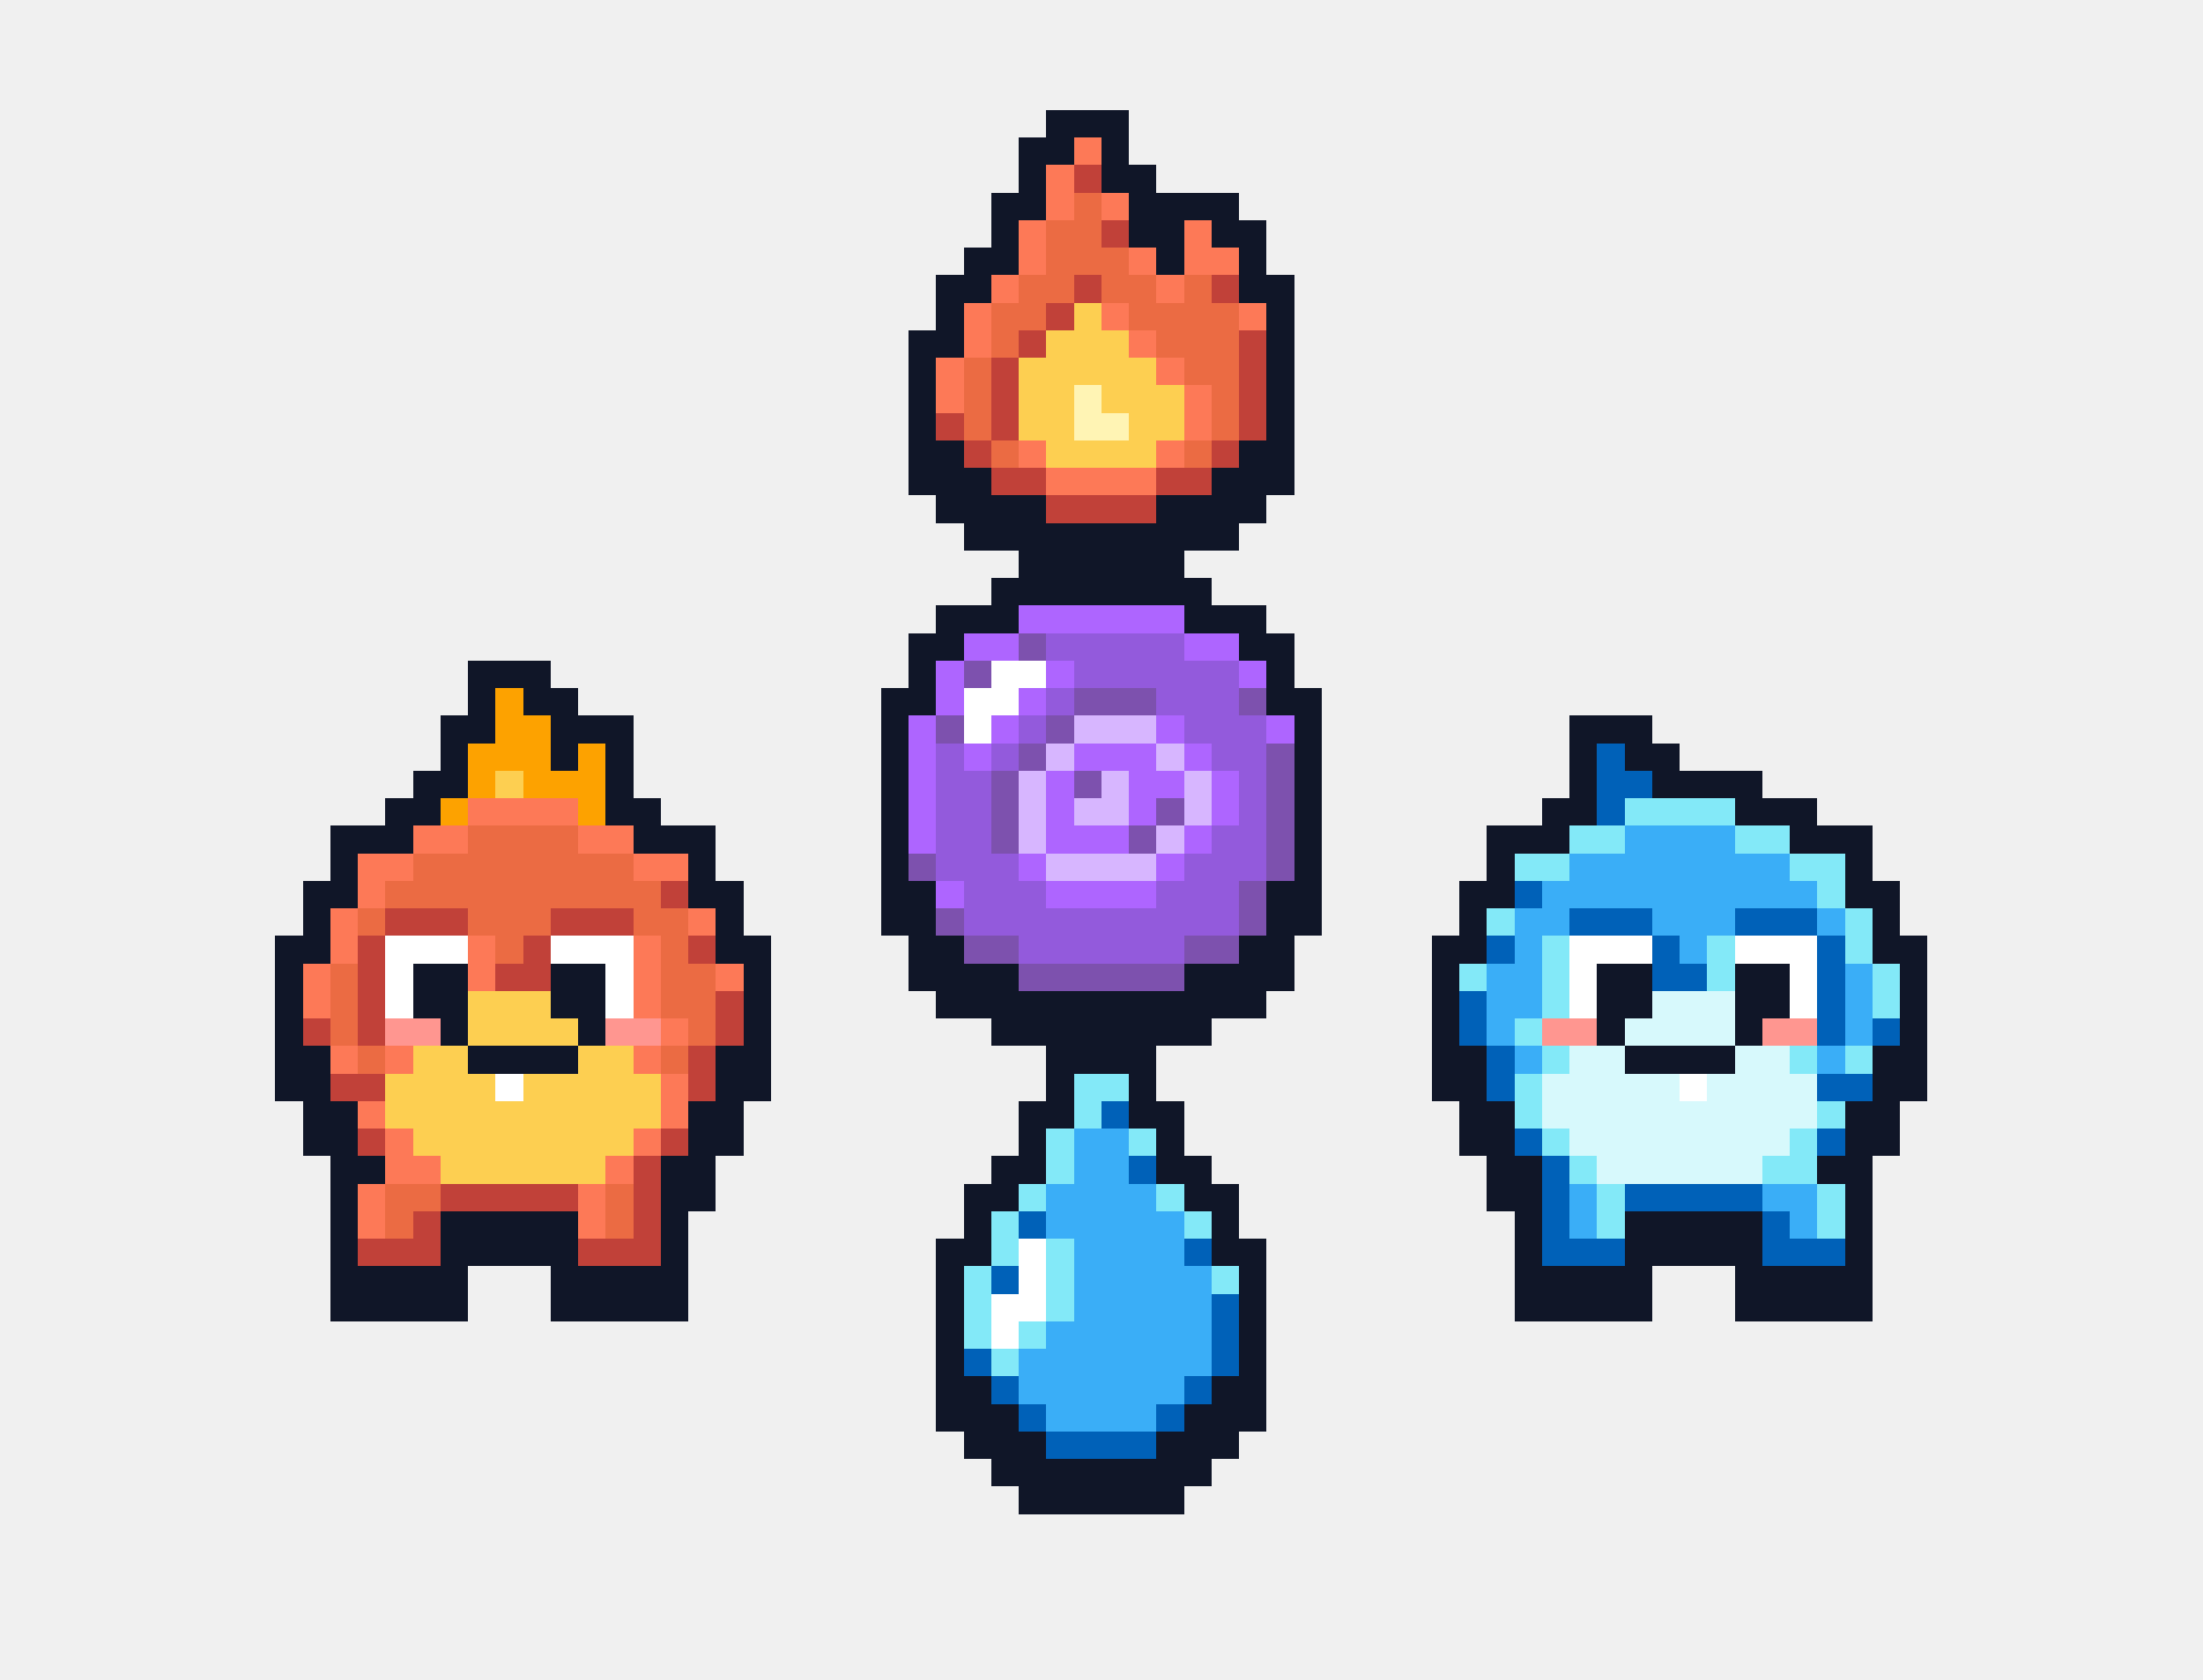
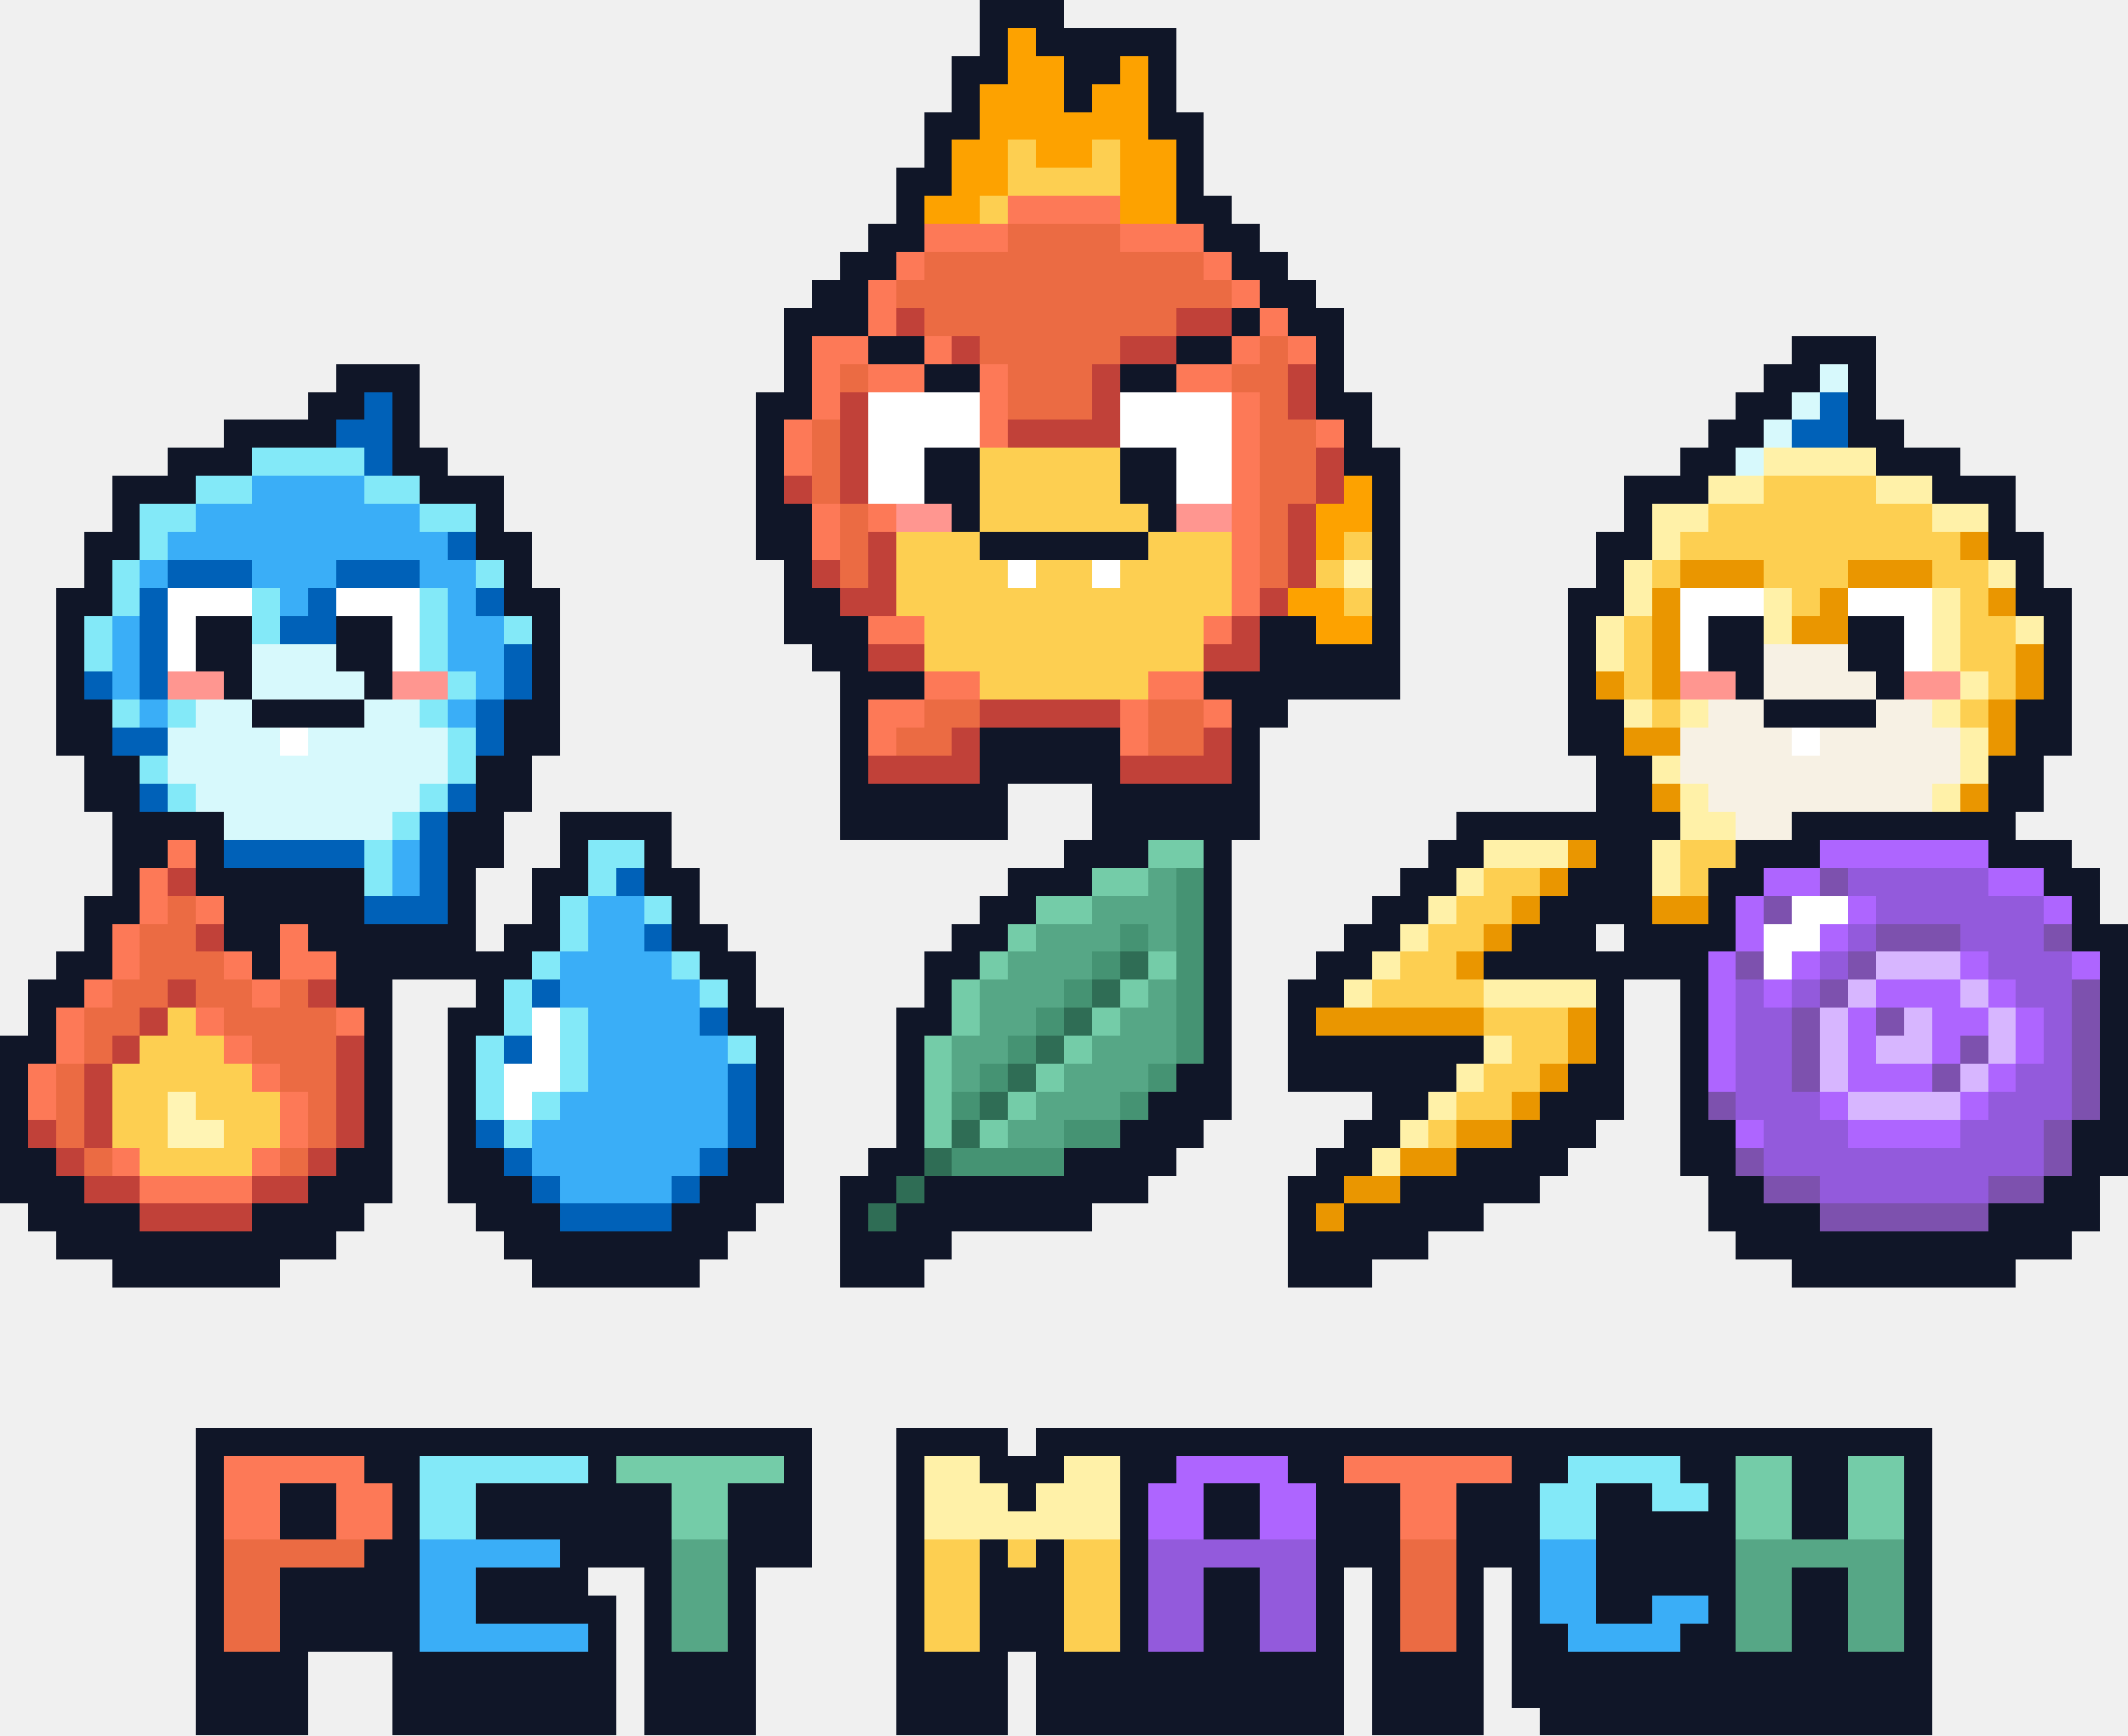
- <svg xmlns="http://www.w3.org/2000/svg" viewBox="0 0 80 61" width="640" height="488" shape-rendering="crispEdges" role="img">
-   <g transform="translate(6 22)">
-     <path fill="#101628" d="M11 2h3v1h-3zM11 3h1v1h-1zM13 3h2v1h-2zM10 4h2v1h-2zM14 4h3v1h-3zM10 5h1v1h-1zM14 5h1v1h-1zM16 5h1v1h-1zM9 6h2v1h-2zM16 6h1v1h-1zM8 7h2v1h-2zM16 7h2v1h-2zM6 8h3v1h-3zM17 8h3v1h-3zM6 9h1v1h-1zM19 9h1v1h-1zM5 10h2v1h-2zM19 10h2v1h-2zM5 11h1v1h-1zM20 11h1v1h-1zM4 12h2v1h-2zM20 12h2v1h-2zM4 13h1v1h-1zM9 13h2v1h-2zM14 13h2v1h-2zM21 13h1v1h-1zM4 14h1v1h-1zM9 14h2v1h-2zM14 14h2v1h-2zM21 14h1v1h-1zM4 15h1v1h-1zM10 15h1v1h-1zM15 15h1v1h-1zM21 15h1v1h-1zM4 16h2v1h-2zM11 16h4v1h-4zM20 16h2v1h-2zM4 17h2v1h-2zM20 17h2v1h-2zM5 18h2v1h-2zM19 18h2v1h-2zM5 19h2v1h-2zM19 19h2v1h-2zM6 20h2v1h-2zM18 20h2v1h-2zM6 21h1v1h-1zM18 21h2v1h-2zM6 22h1v1h-1zM10 22h5v1h-5zM18 22h1v1h-1zM6 23h1v1h-1zM10 23h5v1h-5zM18 23h1v1h-1zM6 24h5v1h-5zM14 24h5v1h-5zM6 25h5v1h-5zM14 25h5v1h-5z" />
-     <path fill="#fda200" d="M12 3h1v1h-1zM12 4h2v1h-2zM11 5h3v1h-3zM15 5h1v1h-1zM11 6h1v1h-1zM13 6h3v1h-3zM10 7h1v1h-1zM15 7h1v1h-1z" />
-     <path fill="#fdcf51" d="M12 6h1v1h-1zM11 14h3v1h-3zM11 15h4v1h-4zM9 16h2v1h-2zM15 16h2v1h-2zM8 17h4v1h-4zM13 17h5v1h-5zM8 18h10v1h-10zM9 19h8v1h-8zM10 20h6v1h-6z" />
-     <path fill="#fd7957" d="M11 7h4v1h-4zM9 8h2v1h-2zM15 8h2v1h-2zM7 9h2v1h-2zM17 9h2v1h-2zM7 10h1v1h-1zM6 11h1v1h-1zM19 11h1v1h-1zM6 12h1v1h-1zM11 12h1v1h-1zM17 12h1v1h-1zM5 13h1v1h-1zM11 13h1v1h-1zM17 13h1v1h-1zM20 13h1v1h-1zM5 14h1v1h-1zM17 14h1v1h-1zM18 15h1v1h-1zM6 16h1v1h-1zM8 16h1v1h-1zM17 16h1v1h-1zM18 17h1v1h-1zM7 18h1v1h-1zM18 18h1v1h-1zM8 19h1v1h-1zM17 19h1v1h-1zM8 20h2v1h-2zM16 20h1v1h-1zM7 21h1v1h-1zM15 21h1v1h-1zM7 22h1v1h-1zM15 22h1v1h-1z" />
-     <path fill="#eb6b43" d="M11 8h4v1h-4zM9 9h8v1h-8zM8 10h10v1h-10zM7 11h1v1h-1zM11 11h3v1h-3zM17 11h2v1h-2zM12 12h1v1h-1zM18 12h1v1h-1zM6 13h1v1h-1zM18 13h2v1h-2zM6 14h1v1h-1zM18 14h2v1h-2zM6 15h1v1h-1zM19 15h1v1h-1zM7 16h1v1h-1zM18 16h1v1h-1zM8 21h2v1h-2zM16 21h1v1h-1zM8 22h1v1h-1zM16 22h1v1h-1z" />
-     <path fill="#c14139" d="M18 10h1v1h-1zM8 11h3v1h-3zM14 11h3v1h-3zM7 12h1v1h-1zM13 12h1v1h-1zM19 12h1v1h-1zM7 13h1v1h-1zM12 13h2v1h-2zM7 14h1v1h-1zM20 14h1v1h-1zM5 15h1v1h-1zM7 15h1v1h-1zM20 15h1v1h-1zM19 16h1v1h-1zM6 17h2v1h-2zM19 17h1v1h-1zM7 19h1v1h-1zM18 19h1v1h-1zM17 20h1v1h-1zM10 21h5v1h-5zM17 21h1v1h-1zM9 22h1v1h-1zM17 22h1v1h-1zM7 23h3v1h-3zM15 23h3v1h-3z" />
-     <path fill="#ffffff" d="M8 12h3v1h-3zM14 12h3v1h-3zM8 13h1v1h-1zM16 13h1v1h-1zM8 14h1v1h-1zM16 14h1v1h-1zM12 17h1v1h-1z" />
-     <path fill="#ff9690" d="M8 15h2v1h-2zM16 15h2v1h-2z" />
-   </g>
-   <g transform="translate(74 22) scale(-1 1)">
-     <path fill="#101628" d="M14 4h3v1h-3zM13 5h2v1h-2zM16 5h1v1h-1zM10 6h4v1h-4zM16 6h1v1h-1zM8 7h3v1h-3zM16 7h2v1h-2zM6 8h3v1h-3zM17 8h3v1h-3zM6 9h1v1h-1zM19 9h1v1h-1zM5 10h2v1h-2zM19 10h2v1h-2zM5 11h1v1h-1zM20 11h1v1h-1zM4 12h2v1h-2zM20 12h2v1h-2zM4 13h1v1h-1zM9 13h2v1h-2zM14 13h2v1h-2zM21 13h1v1h-1zM4 14h1v1h-1zM9 14h2v1h-2zM14 14h2v1h-2zM21 14h1v1h-1zM4 15h1v1h-1zM10 15h1v1h-1zM15 15h1v1h-1zM21 15h1v1h-1zM4 16h2v1h-2zM11 16h4v1h-4zM20 16h2v1h-2zM4 17h2v1h-2zM20 17h2v1h-2zM5 18h2v1h-2zM19 18h2v1h-2zM5 19h2v1h-2zM19 19h2v1h-2zM6 20h2v1h-2zM18 20h2v1h-2zM6 21h1v1h-1zM18 21h2v1h-2zM6 22h1v1h-1zM10 22h5v1h-5zM18 22h1v1h-1zM6 23h1v1h-1zM10 23h5v1h-5zM18 23h1v1h-1zM6 24h5v1h-5zM14 24h5v1h-5zM6 25h5v1h-5zM14 25h5v1h-5z" />
-     <path fill="#0061b8" d="M15 5h1v1h-1zM14 6h2v1h-2zM15 7h1v1h-1zM18 10h1v1h-1zM8 11h3v1h-3zM14 11h3v1h-3zM7 12h1v1h-1zM13 12h1v1h-1zM19 12h1v1h-1zM7 13h1v1h-1zM12 13h2v1h-2zM7 14h1v1h-1zM20 14h1v1h-1zM5 15h1v1h-1zM7 15h1v1h-1zM20 15h1v1h-1zM19 16h1v1h-1zM6 17h2v1h-2zM19 17h1v1h-1zM7 19h1v1h-1zM18 19h1v1h-1zM17 20h1v1h-1zM10 21h5v1h-5zM17 21h1v1h-1zM9 22h1v1h-1zM17 22h1v1h-1zM7 23h3v1h-3zM15 23h3v1h-3z" />
-     <path fill="#83e9f8" d="M11 7h4v1h-4zM9 8h2v1h-2zM15 8h2v1h-2zM7 9h2v1h-2zM17 9h2v1h-2zM7 10h1v1h-1zM6 11h1v1h-1zM19 11h1v1h-1zM6 12h1v1h-1zM11 12h1v1h-1zM17 12h1v1h-1zM5 13h1v1h-1zM11 13h1v1h-1zM17 13h1v1h-1zM20 13h1v1h-1zM5 14h1v1h-1zM17 14h1v1h-1zM18 15h1v1h-1zM6 16h1v1h-1zM8 16h1v1h-1zM17 16h1v1h-1zM18 17h1v1h-1zM7 18h1v1h-1zM18 18h1v1h-1zM8 19h1v1h-1zM17 19h1v1h-1zM8 20h2v1h-2zM16 20h1v1h-1zM7 21h1v1h-1zM15 21h1v1h-1zM7 22h1v1h-1zM15 22h1v1h-1z" />
-     <path fill="#3aaef7" d="M11 8h4v1h-4zM9 9h8v1h-8zM8 10h10v1h-10zM7 11h1v1h-1zM11 11h3v1h-3zM17 11h2v1h-2zM12 12h1v1h-1zM18 12h1v1h-1zM6 13h1v1h-1zM18 13h2v1h-2zM6 14h1v1h-1zM18 14h2v1h-2zM6 15h1v1h-1zM19 15h1v1h-1zM7 16h1v1h-1zM18 16h1v1h-1zM8 21h2v1h-2zM16 21h1v1h-1zM8 22h1v1h-1zM16 22h1v1h-1z" />
-     <path fill="#ffffff" d="M8 12h3v1h-3zM14 12h3v1h-3zM8 13h1v1h-1zM16 13h1v1h-1zM8 14h1v1h-1zM16 14h1v1h-1zM12 17h1v1h-1z" />
-     <path fill="#d7f9fc" d="M11 14h3v1h-3zM11 15h4v1h-4zM9 16h2v1h-2zM15 16h2v1h-2zM8 17h4v1h-4zM13 17h5v1h-5zM8 18h10v1h-10zM9 19h8v1h-8zM10 20h6v1h-6z" />
-     <path fill="#ff9690" d="M8 15h2v1h-2zM16 15h2v1h-2z" />
-   </g>
-   <g transform="translate(31 4)">
-     <path fill="#101628" d="M7 0h3v1h-3zM6 1h2v1h-2zM9 1h1v1h-1zM6 2h1v1h-1zM9 2h2v1h-2zM5 3h2v1h-2zM10 3h4v1h-4zM5 4h1v1h-1zM10 4h2v1h-2zM13 4h2v1h-2zM4 5h2v1h-2zM11 5h1v1h-1zM14 5h1v1h-1zM3 6h2v1h-2zM14 6h2v1h-2zM3 7h1v1h-1zM15 7h1v1h-1zM2 8h2v1h-2zM15 8h1v1h-1zM2 9h1v1h-1zM15 9h1v1h-1zM2 10h1v1h-1zM15 10h1v1h-1zM2 11h1v1h-1zM15 11h1v1h-1zM2 12h2v1h-2zM14 12h2v1h-2zM2 13h3v1h-3zM13 13h3v1h-3zM3 14h4v1h-4zM11 14h4v1h-4zM4 15h10v1h-10zM6 16h6v1h-6z" />
-     <path fill="#fd7957" d="M8 1h1v1h-1zM7 2h1v1h-1zM7 3h1v1h-1zM9 3h1v1h-1zM6 4h1v1h-1zM12 4h1v1h-1zM6 5h1v1h-1zM10 5h1v1h-1zM12 5h2v1h-2zM5 6h1v1h-1zM11 6h1v1h-1zM4 7h1v1h-1zM9 7h1v1h-1zM14 7h1v1h-1zM4 8h1v1h-1zM10 8h1v1h-1zM3 9h1v1h-1zM11 9h1v1h-1zM3 10h1v1h-1zM12 10h1v1h-1zM12 11h1v1h-1zM6 12h1v1h-1zM11 12h1v1h-1zM7 13h4v1h-4z" />
-     <path fill="#c14139" d="M8 2h1v1h-1zM9 4h1v1h-1zM8 6h1v1h-1zM13 6h1v1h-1zM7 7h1v1h-1zM6 8h1v1h-1zM14 8h1v1h-1zM5 9h1v1h-1zM14 9h1v1h-1zM5 10h1v1h-1zM14 10h1v1h-1zM3 11h1v1h-1zM5 11h1v1h-1zM14 11h1v1h-1zM4 12h1v1h-1zM13 12h1v1h-1zM5 13h2v1h-2zM11 13h2v1h-2zM7 14h4v1h-4z" />
-     <path fill="#eb6b43" d="M8 3h1v1h-1zM7 4h2v1h-2zM7 5h3v1h-3zM6 6h2v1h-2zM9 6h2v1h-2zM12 6h1v1h-1zM5 7h2v1h-2zM10 7h4v1h-4zM5 8h1v1h-1zM11 8h3v1h-3zM4 9h1v1h-1zM12 9h2v1h-2zM4 10h1v1h-1zM13 10h1v1h-1zM4 11h1v1h-1zM13 11h1v1h-1zM5 12h1v1h-1zM12 12h1v1h-1z" />
-     <path fill="#fdcf51" d="M8 7h1v1h-1zM7 8h3v1h-3zM6 9h5v1h-5zM6 10h2v1h-2zM9 10h3v1h-3zM6 11h2v1h-2zM10 11h2v1h-2zM7 12h4v1h-4z" />
-     <path fill="#fff4b4" d="M8 10h1v1h-1zM8 11h2v1h-2z" />
-   </g>
-   <g transform="translate(31 38)">
-     <path fill="#101628" d="M7 0h4v1h-4zM7 1h1v1h-1zM10 1h1v1h-1zM6 2h2v1h-2zM10 2h2v1h-2zM6 3h1v1h-1zM11 3h1v1h-1zM5 4h2v1h-2zM11 4h2v1h-2zM4 5h2v1h-2zM12 5h2v1h-2zM4 6h1v1h-1zM13 6h1v1h-1zM3 7h2v1h-2zM13 7h2v1h-2zM3 8h1v1h-1zM14 8h1v1h-1zM3 9h1v1h-1zM14 9h1v1h-1zM3 10h1v1h-1zM14 10h1v1h-1zM3 11h1v1h-1zM14 11h1v1h-1zM3 12h2v1h-2zM13 12h2v1h-2zM3 13h3v1h-3zM12 13h3v1h-3zM4 14h3v1h-3zM11 14h3v1h-3zM5 15h8v1h-8zM6 16h6v1h-6z" />
-     <path fill="#83e9f8" d="M8 1h2v1h-2zM8 2h1v1h-1zM7 3h1v1h-1zM10 3h1v1h-1zM7 4h1v1h-1zM6 5h1v1h-1zM11 5h1v1h-1zM5 6h1v1h-1zM12 6h1v1h-1zM5 7h1v1h-1zM7 7h1v1h-1zM4 8h1v1h-1zM7 8h1v1h-1zM13 8h1v1h-1zM4 9h1v1h-1zM7 9h1v1h-1zM4 10h1v1h-1zM6 10h1v1h-1zM5 11h1v1h-1z" />
-     <path fill="#0061b8" d="M9 2h1v1h-1zM10 4h1v1h-1zM6 6h1v1h-1zM12 7h1v1h-1zM5 8h1v1h-1zM13 9h1v1h-1zM13 10h1v1h-1zM4 11h1v1h-1zM13 11h1v1h-1zM5 12h1v1h-1zM12 12h1v1h-1zM6 13h1v1h-1zM11 13h1v1h-1zM7 14h4v1h-4z" />
-     <path fill="#3aaef7" d="M8 3h2v1h-2zM8 4h2v1h-2zM7 5h4v1h-4zM7 6h5v1h-5zM8 7h4v1h-4zM8 8h5v1h-5zM8 9h5v1h-5zM7 10h6v1h-6zM6 11h7v1h-7zM6 12h6v1h-6zM7 13h4v1h-4z" />
-     <path fill="#ffffff" d="M6 7h1v1h-1zM6 8h1v1h-1zM5 9h2v1h-2zM5 10h1v1h-1z" />
-   </g>
-   <g transform="translate(31 21)">
-     <path fill="#101628" d="M5 0h8v1h-8zM3 1h3v1h-3zM12 1h3v1h-3zM2 2h2v1h-2zM14 2h2v1h-2zM2 3h1v1h-1zM15 3h1v1h-1zM1 4h2v1h-2zM15 4h2v1h-2zM1 5h1v1h-1zM16 5h1v1h-1zM1 6h1v1h-1zM16 6h1v1h-1zM1 7h1v1h-1zM16 7h1v1h-1zM1 8h1v1h-1zM16 8h1v1h-1zM1 9h1v1h-1zM16 9h1v1h-1zM1 10h1v1h-1zM16 10h1v1h-1zM1 11h2v1h-2zM15 11h2v1h-2zM1 12h2v1h-2zM15 12h2v1h-2zM2 13h2v1h-2zM14 13h2v1h-2zM2 14h4v1h-4zM12 14h4v1h-4zM3 15h12v1h-12zM5 16h8v1h-8z" />
-     <path fill="#ae65ff" d="M6 1h6v1h-6zM4 2h2v1h-2zM12 2h2v1h-2zM3 3h1v1h-1zM7 3h1v1h-1zM14 3h1v1h-1zM3 4h1v1h-1zM6 4h1v1h-1zM2 5h1v1h-1zM5 5h1v1h-1zM11 5h1v1h-1zM15 5h1v1h-1zM2 6h1v1h-1zM4 6h1v1h-1zM8 6h3v1h-3zM12 6h1v1h-1zM2 7h1v1h-1zM7 7h1v1h-1zM10 7h2v1h-2zM13 7h1v1h-1zM2 8h1v1h-1zM7 8h1v1h-1zM10 8h1v1h-1zM13 8h1v1h-1zM2 9h1v1h-1zM7 9h3v1h-3zM12 9h1v1h-1zM6 10h1v1h-1zM11 10h1v1h-1zM3 11h1v1h-1zM7 11h4v1h-4z" />
-     <path fill="#7d51ae" d="M6 2h1v1h-1zM4 3h1v1h-1zM8 4h3v1h-3zM14 4h1v1h-1zM3 5h1v1h-1zM7 5h1v1h-1zM6 6h1v1h-1zM15 6h1v1h-1zM5 7h1v1h-1zM8 7h1v1h-1zM15 7h1v1h-1zM5 8h1v1h-1zM11 8h1v1h-1zM15 8h1v1h-1zM5 9h1v1h-1zM10 9h1v1h-1zM15 9h1v1h-1zM2 10h1v1h-1zM15 10h1v1h-1zM14 11h1v1h-1zM3 12h1v1h-1zM14 12h1v1h-1zM4 13h2v1h-2zM12 13h2v1h-2zM6 14h6v1h-6z" />
-     <path fill="#935adc" d="M7 2h5v1h-5zM8 3h6v1h-6zM7 4h1v1h-1zM11 4h3v1h-3zM6 5h1v1h-1zM12 5h3v1h-3zM3 6h1v1h-1zM5 6h1v1h-1zM13 6h2v1h-2zM3 7h2v1h-2zM14 7h1v1h-1zM3 8h2v1h-2zM14 8h1v1h-1zM3 9h2v1h-2zM13 9h2v1h-2zM3 10h3v1h-3zM12 10h3v1h-3zM4 11h3v1h-3zM11 11h3v1h-3zM4 12h10v1h-10zM6 13h6v1h-6z" />
-     <path fill="#ffffff" d="M5 3h2v1h-2zM4 4h2v1h-2zM4 5h1v1h-1z" />
-     <path fill="#d7b6ff" d="M8 5h3v1h-3zM7 6h1v1h-1zM11 6h1v1h-1zM6 7h1v1h-1zM9 7h1v1h-1zM12 7h1v1h-1zM6 8h1v1h-1zM8 8h2v1h-2zM12 8h1v1h-1zM6 9h1v1h-1zM11 9h1v1h-1zM7 10h4v1h-4z" />
-   </g>
+ <svg xmlns="http://www.w3.org/2000/svg" viewBox="0 0 76 62" width="608" height="496" shape-rendering="crispEdges" role="img">
+   <path fill="#101628" d="M35 0h3v1h-3zM35 1h1v1h-1zM37 1h5v1h-5zM34 2h2v1h-2zM38 2h2v1h-2zM41 2h1v1h-1zM34 3h1v1h-1zM38 3h1v1h-1zM41 3h1v1h-1zM33 4h2v1h-2zM41 4h2v1h-2zM33 5h1v1h-1zM42 5h1v1h-1zM32 6h2v1h-2zM42 6h1v1h-1zM32 7h1v1h-1zM42 7h2v1h-2zM31 8h2v1h-2zM43 8h2v1h-2zM30 9h2v1h-2zM44 9h2v1h-2zM29 10h2v1h-2zM45 10h2v1h-2zM28 11h3v1h-3zM44 11h1v1h-1zM46 11h2v1h-2zM28 12h1v1h-1zM31 12h2v1h-2zM42 12h2v1h-2zM47 12h1v1h-1zM64 12h3v1h-3zM12 13h3v1h-3zM28 13h1v1h-1zM33 13h2v1h-2zM40 13h2v1h-2zM47 13h1v1h-1zM63 13h2v1h-2zM66 13h1v1h-1zM11 14h2v1h-2zM14 14h1v1h-1zM27 14h2v1h-2zM47 14h2v1h-2zM62 14h2v1h-2zM66 14h1v1h-1zM8 15h4v1h-4zM14 15h1v1h-1zM27 15h1v1h-1zM48 15h1v1h-1zM61 15h2v1h-2zM66 15h2v1h-2zM6 16h3v1h-3zM14 16h2v1h-2zM27 16h1v1h-1zM33 16h2v1h-2zM40 16h2v1h-2zM48 16h2v1h-2zM60 16h2v1h-2zM67 16h3v1h-3zM4 17h3v1h-3zM15 17h3v1h-3zM27 17h1v1h-1zM33 17h2v1h-2zM40 17h2v1h-2zM49 17h1v1h-1zM58 17h3v1h-3zM69 17h3v1h-3zM4 18h1v1h-1zM17 18h1v1h-1zM27 18h2v1h-2zM34 18h1v1h-1zM41 18h1v1h-1zM49 18h1v1h-1zM58 18h1v1h-1zM71 18h1v1h-1zM3 19h2v1h-2zM17 19h2v1h-2zM27 19h2v1h-2zM35 19h6v1h-6zM49 19h1v1h-1zM57 19h2v1h-2zM71 19h2v1h-2zM3 20h1v1h-1zM18 20h1v1h-1zM28 20h1v1h-1zM49 20h1v1h-1zM57 20h1v1h-1zM72 20h1v1h-1zM2 21h2v1h-2zM18 21h2v1h-2zM28 21h2v1h-2zM49 21h1v1h-1zM56 21h2v1h-2zM72 21h2v1h-2zM2 22h1v1h-1zM7 22h2v1h-2zM12 22h2v1h-2zM19 22h1v1h-1zM28 22h3v1h-3zM45 22h2v1h-2zM49 22h1v1h-1zM56 22h1v1h-1zM61 22h2v1h-2zM66 22h2v1h-2zM73 22h1v1h-1zM2 23h1v1h-1zM7 23h2v1h-2zM12 23h2v1h-2zM19 23h1v1h-1zM29 23h2v1h-2zM45 23h5v1h-5zM56 23h1v1h-1zM61 23h2v1h-2zM66 23h2v1h-2zM73 23h1v1h-1zM2 24h1v1h-1zM8 24h1v1h-1zM13 24h1v1h-1zM19 24h1v1h-1zM30 24h3v1h-3zM43 24h7v1h-7zM56 24h1v1h-1zM62 24h1v1h-1zM67 24h1v1h-1zM73 24h1v1h-1zM2 25h2v1h-2zM9 25h4v1h-4zM18 25h2v1h-2zM30 25h1v1h-1zM44 25h2v1h-2zM56 25h2v1h-2zM63 25h4v1h-4zM72 25h2v1h-2zM2 26h2v1h-2zM18 26h2v1h-2zM30 26h1v1h-1zM35 26h5v1h-5zM44 26h1v1h-1zM56 26h2v1h-2zM72 26h2v1h-2zM3 27h2v1h-2zM17 27h2v1h-2zM30 27h1v1h-1zM35 27h5v1h-5zM44 27h1v1h-1zM57 27h2v1h-2zM71 27h2v1h-2zM3 28h2v1h-2zM17 28h2v1h-2zM30 28h6v1h-6zM39 28h6v1h-6zM57 28h2v1h-2zM71 28h2v1h-2zM4 29h4v1h-4zM16 29h2v1h-2zM20 29h4v1h-4zM30 29h6v1h-6zM39 29h6v1h-6zM52 29h8v1h-8zM64 29h8v1h-8zM4 30h2v1h-2zM7 30h1v1h-1zM16 30h2v1h-2zM20 30h1v1h-1zM23 30h1v1h-1zM38 30h3v1h-3zM43 30h1v1h-1zM51 30h2v1h-2zM57 30h2v1h-2zM62 30h3v1h-3zM71 30h3v1h-3zM4 31h1v1h-1zM7 31h6v1h-6zM16 31h1v1h-1zM19 31h2v1h-2zM23 31h2v1h-2zM36 31h3v1h-3zM43 31h1v1h-1zM50 31h2v1h-2zM56 31h3v1h-3zM61 31h2v1h-2zM73 31h2v1h-2zM3 32h2v1h-2zM8 32h5v1h-5zM16 32h1v1h-1zM19 32h1v1h-1zM24 32h1v1h-1zM35 32h2v1h-2zM43 32h1v1h-1zM49 32h2v1h-2zM55 32h4v1h-4zM61 32h1v1h-1zM74 32h1v1h-1zM3 33h1v1h-1zM8 33h2v1h-2zM11 33h6v1h-6zM18 33h2v1h-2zM24 33h2v1h-2zM34 33h2v1h-2zM43 33h1v1h-1zM48 33h2v1h-2zM54 33h3v1h-3zM58 33h4v1h-4zM74 33h2v1h-2zM2 34h2v1h-2zM9 34h1v1h-1zM12 34h7v1h-7zM25 34h2v1h-2zM33 34h2v1h-2zM43 34h1v1h-1zM47 34h2v1h-2zM53 34h8v1h-8zM75 34h1v1h-1zM1 35h2v1h-2zM12 35h2v1h-2zM17 35h1v1h-1zM26 35h1v1h-1zM33 35h1v1h-1zM43 35h1v1h-1zM46 35h2v1h-2zM57 35h1v1h-1zM60 35h1v1h-1zM75 35h1v1h-1zM1 36h1v1h-1zM13 36h1v1h-1zM16 36h2v1h-2zM26 36h2v1h-2zM32 36h2v1h-2zM43 36h1v1h-1zM46 36h1v1h-1zM57 36h1v1h-1zM60 36h1v1h-1zM75 36h1v1h-1zM0 37h2v1h-2zM13 37h1v1h-1zM16 37h1v1h-1zM27 37h1v1h-1zM32 37h1v1h-1zM43 37h1v1h-1zM46 37h7v1h-7zM57 37h1v1h-1zM60 37h1v1h-1zM75 37h1v1h-1zM0 38h1v1h-1zM13 38h1v1h-1zM16 38h1v1h-1zM27 38h1v1h-1zM32 38h1v1h-1zM42 38h2v1h-2zM46 38h6v1h-6zM56 38h2v1h-2zM60 38h1v1h-1zM75 38h1v1h-1zM0 39h1v1h-1zM13 39h1v1h-1zM16 39h1v1h-1zM27 39h1v1h-1zM32 39h1v1h-1zM41 39h3v1h-3zM49 39h2v1h-2zM55 39h3v1h-3zM60 39h1v1h-1zM75 39h1v1h-1zM0 40h1v1h-1zM13 40h1v1h-1zM16 40h1v1h-1zM27 40h1v1h-1zM32 40h1v1h-1zM40 40h3v1h-3zM48 40h2v1h-2zM54 40h3v1h-3zM60 40h2v1h-2zM74 40h2v1h-2zM0 41h2v1h-2zM12 41h2v1h-2zM16 41h2v1h-2zM26 41h2v1h-2zM31 41h2v1h-2zM38 41h4v1h-4zM47 41h2v1h-2zM52 41h4v1h-4zM60 41h2v1h-2zM74 41h2v1h-2zM0 42h3v1h-3zM11 42h3v1h-3zM16 42h3v1h-3zM25 42h3v1h-3zM30 42h2v1h-2zM33 42h8v1h-8zM46 42h2v1h-2zM50 42h5v1h-5zM61 42h2v1h-2zM73 42h2v1h-2zM1 43h4v1h-4zM9 43h4v1h-4zM17 43h3v1h-3zM24 43h3v1h-3zM30 43h1v1h-1zM32 43h7v1h-7zM46 43h1v1h-1zM48 43h5v1h-5zM61 43h4v1h-4zM71 43h4v1h-4zM2 44h10v1h-10zM18 44h8v1h-8zM30 44h4v1h-4zM46 44h5v1h-5zM62 44h12v1h-12zM4 45h6v1h-6zM19 45h6v1h-6zM30 45h3v1h-3zM46 45h3v1h-3zM64 45h8v1h-8zM7 51h22v1h-22zM32 51h4v1h-4zM37 51h32v1h-32zM7 52h1v1h-1zM13 52h2v1h-2zM21 52h1v1h-1zM28 52h1v1h-1zM32 52h1v1h-1zM35 52h3v1h-3zM40 52h2v1h-2zM46 52h2v1h-2zM54 52h2v1h-2zM60 52h2v1h-2zM64 52h2v1h-2zM68 52h1v1h-1zM7 53h1v1h-1zM10 53h2v1h-2zM14 53h1v1h-1zM17 53h7v1h-7zM26 53h3v1h-3zM32 53h1v1h-1zM36 53h1v1h-1zM40 53h1v1h-1zM43 53h2v1h-2zM47 53h3v1h-3zM52 53h3v1h-3zM57 53h2v1h-2zM61 53h1v1h-1zM64 53h2v1h-2zM68 53h1v1h-1zM7 54h1v1h-1zM10 54h2v1h-2zM14 54h1v1h-1zM17 54h7v1h-7zM26 54h3v1h-3zM32 54h1v1h-1zM40 54h1v1h-1zM43 54h2v1h-2zM47 54h3v1h-3zM52 54h3v1h-3zM57 54h5v1h-5zM64 54h2v1h-2zM68 54h1v1h-1zM7 55h1v1h-1zM13 55h2v1h-2zM20 55h4v1h-4zM26 55h3v1h-3zM32 55h1v1h-1zM35 55h1v1h-1zM37 55h1v1h-1zM40 55h1v1h-1zM47 55h3v1h-3zM52 55h3v1h-3zM57 55h5v1h-5zM68 55h1v1h-1zM7 56h1v1h-1zM10 56h5v1h-5zM17 56h4v1h-4zM23 56h1v1h-1zM26 56h1v1h-1zM32 56h1v1h-1zM35 56h3v1h-3zM40 56h1v1h-1zM43 56h2v1h-2zM47 56h1v1h-1zM49 56h1v1h-1zM52 56h1v1h-1zM54 56h1v1h-1zM57 56h5v1h-5zM64 56h2v1h-2zM68 56h1v1h-1zM7 57h1v1h-1zM10 57h5v1h-5zM17 57h5v1h-5zM23 57h1v1h-1zM26 57h1v1h-1zM32 57h1v1h-1zM35 57h3v1h-3zM40 57h1v1h-1zM43 57h2v1h-2zM47 57h1v1h-1zM49 57h1v1h-1zM52 57h1v1h-1zM54 57h1v1h-1zM57 57h2v1h-2zM61 57h1v1h-1zM64 57h2v1h-2zM68 57h1v1h-1zM7 58h1v1h-1zM10 58h5v1h-5zM21 58h1v1h-1zM23 58h1v1h-1zM26 58h1v1h-1zM32 58h1v1h-1zM35 58h3v1h-3zM40 58h1v1h-1zM43 58h2v1h-2zM47 58h1v1h-1zM49 58h1v1h-1zM52 58h1v1h-1zM54 58h2v1h-2zM60 58h2v1h-2zM64 58h2v1h-2zM68 58h1v1h-1zM7 59h4v1h-4zM14 59h8v1h-8zM23 59h4v1h-4zM32 59h4v1h-4zM37 59h11v1h-11zM49 59h4v1h-4zM54 59h15v1h-15zM7 60h4v1h-4zM14 60h8v1h-8zM23 60h4v1h-4zM32 60h4v1h-4zM37 60h11v1h-11zM49 60h4v1h-4zM54 60h15v1h-15zM7 61h4v1h-4zM14 61h8v1h-8zM23 61h4v1h-4zM32 61h4v1h-4zM37 61h11v1h-11zM49 61h4v1h-4zM55 61h14v1h-14z" />
+   <path fill="#fda200" d="M36 1h1v1h-1zM36 2h2v1h-2zM40 2h1v1h-1zM35 3h3v1h-3zM39 3h2v1h-2zM35 4h6v1h-6zM34 5h2v1h-2zM37 5h2v1h-2zM40 5h2v1h-2zM34 6h2v1h-2zM40 6h2v1h-2zM33 7h2v1h-2zM40 7h2v1h-2zM48 17h1v1h-1zM47 18h2v1h-2zM47 19h1v1h-1zM46 21h2v1h-2zM47 22h2v1h-2z" />
+   <path fill="#fdcf51" d="M36 5h1v1h-1zM39 5h1v1h-1zM36 6h4v1h-4zM35 7h1v1h-1zM35 16h5v1h-5zM35 17h5v1h-5zM63 17h4v1h-4zM35 18h6v1h-6zM61 18h8v1h-8zM32 19h3v1h-3zM41 19h3v1h-3zM48 19h1v1h-1zM60 19h10v1h-10zM32 20h4v1h-4zM37 20h2v1h-2zM40 20h4v1h-4zM47 20h1v1h-1zM59 20h1v1h-1zM63 20h3v1h-3zM69 20h2v1h-2zM32 21h12v1h-12zM48 21h1v1h-1zM64 21h1v1h-1zM70 21h1v1h-1zM33 22h10v1h-10zM58 22h1v1h-1zM70 22h2v1h-2zM33 23h10v1h-10zM58 23h1v1h-1zM70 23h2v1h-2zM35 24h6v1h-6zM58 24h1v1h-1zM71 24h1v1h-1zM59 25h1v1h-1zM70 25h1v1h-1zM60 30h2v1h-2zM53 31h2v1h-2zM60 31h1v1h-1zM52 32h2v1h-2zM51 33h2v1h-2zM50 34h2v1h-2zM49 35h4v1h-4zM6 36h1v1h-1zM53 36h3v1h-3zM5 37h3v1h-3zM54 37h2v1h-2zM4 38h5v1h-5zM53 38h2v1h-2zM4 39h2v1h-2zM7 39h3v1h-3zM52 39h2v1h-2zM4 40h2v1h-2zM8 40h2v1h-2zM51 40h1v1h-1zM5 41h4v1h-4zM33 55h2v1h-2zM36 55h1v1h-1zM38 55h2v1h-2zM33 56h2v1h-2zM38 56h2v1h-2zM33 57h2v1h-2zM38 57h2v1h-2zM33 58h2v1h-2zM38 58h2v1h-2z" />
+   <path fill="#fd7957" d="M36 7h4v1h-4zM33 8h3v1h-3zM40 8h3v1h-3zM32 9h1v1h-1zM43 9h1v1h-1zM31 10h1v1h-1zM44 10h1v1h-1zM31 11h1v1h-1zM45 11h1v1h-1zM29 12h2v1h-2zM33 12h1v1h-1zM44 12h1v1h-1zM46 12h1v1h-1zM29 13h1v1h-1zM31 13h2v1h-2zM35 13h1v1h-1zM42 13h2v1h-2zM29 14h1v1h-1zM35 14h1v1h-1zM44 14h1v1h-1zM28 15h1v1h-1zM35 15h1v1h-1zM44 15h1v1h-1zM47 15h1v1h-1zM28 16h1v1h-1zM44 16h1v1h-1zM44 17h1v1h-1zM29 18h1v1h-1zM31 18h1v1h-1zM44 18h1v1h-1zM29 19h1v1h-1zM44 19h1v1h-1zM44 20h1v1h-1zM44 21h1v1h-1zM31 22h2v1h-2zM43 22h1v1h-1zM33 24h2v1h-2zM41 24h2v1h-2zM31 25h2v1h-2zM40 25h1v1h-1zM43 25h1v1h-1zM31 26h1v1h-1zM40 26h1v1h-1zM6 30h1v1h-1zM5 31h1v1h-1zM5 32h1v1h-1zM7 32h1v1h-1zM4 33h1v1h-1zM10 33h1v1h-1zM4 34h1v1h-1zM8 34h1v1h-1zM10 34h2v1h-2zM3 35h1v1h-1zM9 35h1v1h-1zM2 36h1v1h-1zM7 36h1v1h-1zM12 36h1v1h-1zM2 37h1v1h-1zM8 37h1v1h-1zM1 38h1v1h-1zM9 38h1v1h-1zM1 39h1v1h-1zM10 39h1v1h-1zM10 40h1v1h-1zM4 41h1v1h-1zM9 41h1v1h-1zM5 42h4v1h-4zM8 52h5v1h-5zM48 52h6v1h-6zM8 53h2v1h-2zM12 53h2v1h-2zM50 53h2v1h-2zM8 54h2v1h-2zM12 54h2v1h-2zM50 54h2v1h-2z" />
+   <path fill="#eb6b43" d="M36 8h4v1h-4zM33 9h10v1h-10zM32 10h12v1h-12zM33 11h9v1h-9zM35 12h5v1h-5zM45 12h1v1h-1zM30 13h1v1h-1zM36 13h3v1h-3zM44 13h2v1h-2zM36 14h3v1h-3zM45 14h1v1h-1zM29 15h1v1h-1zM45 15h2v1h-2zM29 16h1v1h-1zM45 16h2v1h-2zM29 17h1v1h-1zM45 17h2v1h-2zM30 18h1v1h-1zM45 18h1v1h-1zM30 19h1v1h-1zM45 19h1v1h-1zM30 20h1v1h-1zM45 20h1v1h-1zM33 25h2v1h-2zM41 25h2v1h-2zM32 26h2v1h-2zM41 26h2v1h-2zM6 32h1v1h-1zM5 33h2v1h-2zM5 34h3v1h-3zM4 35h2v1h-2zM7 35h2v1h-2zM10 35h1v1h-1zM3 36h2v1h-2zM8 36h4v1h-4zM3 37h1v1h-1zM9 37h3v1h-3zM2 38h1v1h-1zM10 38h2v1h-2zM2 39h1v1h-1zM11 39h1v1h-1zM2 40h1v1h-1zM11 40h1v1h-1zM3 41h1v1h-1zM10 41h1v1h-1zM8 55h5v1h-5zM50 55h2v1h-2zM8 56h2v1h-2zM50 56h2v1h-2zM8 57h2v1h-2zM50 57h2v1h-2zM8 58h2v1h-2zM50 58h2v1h-2z" />
+   <path fill="#c14139" d="M32 11h1v1h-1zM42 11h2v1h-2zM34 12h1v1h-1zM40 12h2v1h-2zM39 13h1v1h-1zM46 13h1v1h-1zM30 14h1v1h-1zM39 14h1v1h-1zM46 14h1v1h-1zM30 15h1v1h-1zM36 15h4v1h-4zM30 16h1v1h-1zM47 16h1v1h-1zM28 17h1v1h-1zM30 17h1v1h-1zM47 17h1v1h-1zM46 18h1v1h-1zM31 19h1v1h-1zM46 19h1v1h-1zM29 20h1v1h-1zM31 20h1v1h-1zM46 20h1v1h-1zM30 21h2v1h-2zM45 21h1v1h-1zM44 22h1v1h-1zM31 23h2v1h-2zM43 23h2v1h-2zM35 25h5v1h-5zM34 26h1v1h-1zM43 26h1v1h-1zM31 27h4v1h-4zM40 27h4v1h-4zM6 31h1v1h-1zM7 33h1v1h-1zM6 35h1v1h-1zM11 35h1v1h-1zM5 36h1v1h-1zM4 37h1v1h-1zM12 37h1v1h-1zM3 38h1v1h-1zM12 38h1v1h-1zM3 39h1v1h-1zM12 39h1v1h-1zM1 40h1v1h-1zM3 40h1v1h-1zM12 40h1v1h-1zM2 41h1v1h-1zM11 41h1v1h-1zM3 42h2v1h-2zM9 42h2v1h-2zM5 43h4v1h-4z" />
+   <path fill="#d7f9fc" d="M65 13h1v1h-1zM64 14h1v1h-1zM63 15h1v1h-1zM62 16h1v1h-1zM9 23h3v1h-3zM9 24h4v1h-4zM7 25h2v1h-2zM13 25h2v1h-2zM6 26h4v1h-4zM11 26h5v1h-5zM6 27h10v1h-10zM7 28h8v1h-8zM8 29h6v1h-6z" />
+   <path fill="#0061b8" d="M13 14h1v1h-1zM65 14h1v1h-1zM12 15h2v1h-2zM64 15h2v1h-2zM13 16h1v1h-1zM16 19h1v1h-1zM6 20h3v1h-3zM12 20h3v1h-3zM5 21h1v1h-1zM11 21h1v1h-1zM17 21h1v1h-1zM5 22h1v1h-1zM10 22h2v1h-2zM5 23h1v1h-1zM18 23h1v1h-1zM3 24h1v1h-1zM5 24h1v1h-1zM18 24h1v1h-1zM17 25h1v1h-1zM4 26h2v1h-2zM17 26h1v1h-1zM5 28h1v1h-1zM16 28h1v1h-1zM15 29h1v1h-1zM8 30h5v1h-5zM15 30h1v1h-1zM15 31h1v1h-1zM22 31h1v1h-1zM13 32h3v1h-3zM23 33h1v1h-1zM19 35h1v1h-1zM25 36h1v1h-1zM18 37h1v1h-1zM26 38h1v1h-1zM26 39h1v1h-1zM17 40h1v1h-1zM26 40h1v1h-1zM18 41h1v1h-1zM25 41h1v1h-1zM19 42h1v1h-1zM24 42h1v1h-1zM20 43h4v1h-4z" />
+   <path fill="#ffffff" d="M31 14h4v1h-4zM40 14h4v1h-4zM31 15h4v1h-4zM40 15h4v1h-4zM31 16h2v1h-2zM42 16h2v1h-2zM31 17h2v1h-2zM42 17h2v1h-2zM36 20h1v1h-1zM39 20h1v1h-1zM6 21h3v1h-3zM12 21h3v1h-3zM60 21h3v1h-3zM66 21h3v1h-3zM6 22h1v1h-1zM14 22h1v1h-1zM60 22h1v1h-1zM68 22h1v1h-1zM6 23h1v1h-1zM14 23h1v1h-1zM60 23h1v1h-1zM68 23h1v1h-1zM10 26h1v1h-1zM64 26h1v1h-1zM64 32h2v1h-2zM63 33h2v1h-2zM63 34h1v1h-1zM19 36h1v1h-1zM19 37h1v1h-1zM18 38h2v1h-2zM18 39h1v1h-1z" />
+   <path fill="#83e9f8" d="M9 16h4v1h-4zM7 17h2v1h-2zM13 17h2v1h-2zM5 18h2v1h-2zM15 18h2v1h-2zM5 19h1v1h-1zM4 20h1v1h-1zM17 20h1v1h-1zM4 21h1v1h-1zM9 21h1v1h-1zM15 21h1v1h-1zM3 22h1v1h-1zM9 22h1v1h-1zM15 22h1v1h-1zM18 22h1v1h-1zM3 23h1v1h-1zM15 23h1v1h-1zM16 24h1v1h-1zM4 25h1v1h-1zM6 25h1v1h-1zM15 25h1v1h-1zM16 26h1v1h-1zM5 27h1v1h-1zM16 27h1v1h-1zM6 28h1v1h-1zM15 28h1v1h-1zM14 29h1v1h-1zM13 30h1v1h-1zM21 30h2v1h-2zM13 31h1v1h-1zM21 31h1v1h-1zM20 32h1v1h-1zM23 32h1v1h-1zM20 33h1v1h-1zM19 34h1v1h-1zM24 34h1v1h-1zM18 35h1v1h-1zM25 35h1v1h-1zM18 36h1v1h-1zM20 36h1v1h-1zM17 37h1v1h-1zM20 37h1v1h-1zM26 37h1v1h-1zM17 38h1v1h-1zM20 38h1v1h-1zM17 39h1v1h-1zM19 39h1v1h-1zM18 40h1v1h-1zM15 52h6v1h-6zM56 52h4v1h-4zM15 53h2v1h-2zM55 53h2v1h-2zM59 53h2v1h-2zM15 54h2v1h-2zM55 54h2v1h-2z" />
+   <path fill="#fff1a8" d="M63 16h4v1h-4zM61 17h2v1h-2zM67 17h2v1h-2zM59 18h2v1h-2zM69 18h2v1h-2zM59 19h1v1h-1zM58 20h1v1h-1zM71 20h1v1h-1zM58 21h1v1h-1zM63 21h1v1h-1zM69 21h1v1h-1zM57 22h1v1h-1zM63 22h1v1h-1zM69 22h1v1h-1zM72 22h1v1h-1zM57 23h1v1h-1zM69 23h1v1h-1zM70 24h1v1h-1zM58 25h1v1h-1zM60 25h1v1h-1zM69 25h1v1h-1zM70 26h1v1h-1zM59 27h1v1h-1zM70 27h1v1h-1zM60 28h1v1h-1zM69 28h1v1h-1zM60 29h2v1h-2zM53 30h3v1h-3zM59 30h1v1h-1zM52 31h1v1h-1zM59 31h1v1h-1zM51 32h1v1h-1zM50 33h1v1h-1zM49 34h1v1h-1zM48 35h1v1h-1zM53 35h4v1h-4zM53 37h1v1h-1zM52 38h1v1h-1zM51 39h1v1h-1zM50 40h1v1h-1zM49 41h1v1h-1zM33 52h2v1h-2zM38 52h2v1h-2zM33 53h3v1h-3zM37 53h3v1h-3zM33 54h7v1h-7z" />
+   <path fill="#3aaef7" d="M9 17h4v1h-4zM7 18h8v1h-8zM6 19h10v1h-10zM5 20h1v1h-1zM9 20h3v1h-3zM15 20h2v1h-2zM10 21h1v1h-1zM16 21h1v1h-1zM4 22h1v1h-1zM16 22h2v1h-2zM4 23h1v1h-1zM16 23h2v1h-2zM4 24h1v1h-1zM17 24h1v1h-1zM5 25h1v1h-1zM16 25h1v1h-1zM14 30h1v1h-1zM14 31h1v1h-1zM21 32h2v1h-2zM21 33h2v1h-2zM20 34h4v1h-4zM20 35h5v1h-5zM21 36h4v1h-4zM21 37h5v1h-5zM21 38h5v1h-5zM20 39h6v1h-6zM19 40h7v1h-7zM19 41h6v1h-6zM20 42h4v1h-4zM15 55h5v1h-5zM55 55h2v1h-2zM15 56h2v1h-2zM55 56h2v1h-2zM15 57h2v1h-2zM55 57h2v1h-2zM59 57h2v1h-2zM15 58h6v1h-6zM56 58h4v1h-4z" />
+   <path fill="#ff9690" d="M32 18h2v1h-2zM42 18h2v1h-2zM6 24h2v1h-2zM14 24h2v1h-2zM60 24h2v1h-2zM68 24h2v1h-2z" />
+   <path fill="#ea9600" d="M70 19h1v1h-1zM60 20h3v1h-3zM66 20h3v1h-3zM59 21h1v1h-1zM65 21h1v1h-1zM71 21h1v1h-1zM59 22h1v1h-1zM64 22h2v1h-2zM59 23h1v1h-1zM72 23h1v1h-1zM57 24h1v1h-1zM59 24h1v1h-1zM72 24h1v1h-1zM71 25h1v1h-1zM58 26h2v1h-2zM71 26h1v1h-1zM59 28h1v1h-1zM70 28h1v1h-1zM56 30h1v1h-1zM55 31h1v1h-1zM54 32h1v1h-1zM59 32h2v1h-2zM53 33h1v1h-1zM52 34h1v1h-1zM47 36h6v1h-6zM56 36h1v1h-1zM56 37h1v1h-1zM55 38h1v1h-1zM54 39h1v1h-1zM52 40h2v1h-2zM50 41h2v1h-2zM48 42h2v1h-2zM47 43h1v1h-1z" />
+   <path fill="#fff4b4" d="M48 20h1v1h-1zM6 39h1v1h-1zM6 40h2v1h-2z" />
+   <path fill="#f7f1e4" d="M63 23h3v1h-3zM63 24h4v1h-4zM61 25h2v1h-2zM67 25h2v1h-2zM60 26h4v1h-4zM65 26h5v1h-5zM60 27h10v1h-10zM61 28h8v1h-8zM62 29h2v1h-2z" />
+   <path fill="#74cca8" d="M41 30h2v1h-2zM39 31h2v1h-2zM37 32h2v1h-2zM36 33h1v1h-1zM35 34h1v1h-1zM41 34h1v1h-1zM34 35h1v1h-1zM40 35h1v1h-1zM34 36h1v1h-1zM39 36h1v1h-1zM33 37h1v1h-1zM38 37h1v1h-1zM33 38h1v1h-1zM37 38h1v1h-1zM33 39h1v1h-1zM36 39h1v1h-1zM33 40h1v1h-1zM35 40h1v1h-1zM22 52h6v1h-6zM62 52h2v1h-2zM66 52h2v1h-2zM24 53h2v1h-2zM62 53h2v1h-2zM66 53h2v1h-2zM24 54h2v1h-2zM62 54h2v1h-2zM66 54h2v1h-2z" />
+   <path fill="#ae65ff" d="M65 30h6v1h-6zM63 31h2v1h-2zM71 31h2v1h-2zM62 32h1v1h-1zM66 32h1v1h-1zM73 32h1v1h-1zM62 33h1v1h-1zM65 33h1v1h-1zM61 34h1v1h-1zM64 34h1v1h-1zM70 34h1v1h-1zM74 34h1v1h-1zM61 35h1v1h-1zM63 35h1v1h-1zM67 35h3v1h-3zM71 35h1v1h-1zM61 36h1v1h-1zM66 36h1v1h-1zM69 36h2v1h-2zM72 36h1v1h-1zM61 37h1v1h-1zM66 37h1v1h-1zM69 37h1v1h-1zM72 37h1v1h-1zM61 38h1v1h-1zM66 38h3v1h-3zM71 38h1v1h-1zM65 39h1v1h-1zM70 39h1v1h-1zM62 40h1v1h-1zM66 40h4v1h-4zM42 52h4v1h-4zM41 53h2v1h-2zM45 53h2v1h-2zM41 54h2v1h-2zM45 54h2v1h-2z" />
+   <path fill="#56a786" d="M41 31h1v1h-1zM39 32h3v1h-3zM37 33h3v1h-3zM41 33h1v1h-1zM36 34h3v1h-3zM35 35h3v1h-3zM41 35h1v1h-1zM35 36h2v1h-2zM40 36h2v1h-2zM34 37h2v1h-2zM39 37h3v1h-3zM34 38h1v1h-1zM38 38h3v1h-3zM37 39h3v1h-3zM36 40h2v1h-2zM24 55h2v1h-2zM62 55h6v1h-6zM24 56h2v1h-2zM62 56h2v1h-2zM66 56h2v1h-2zM24 57h2v1h-2zM62 57h2v1h-2zM66 57h2v1h-2zM24 58h2v1h-2zM62 58h2v1h-2zM66 58h2v1h-2z" />
+   <path fill="#459373" d="M42 31h1v1h-1zM42 32h1v1h-1zM40 33h1v1h-1zM42 33h1v1h-1zM39 34h1v1h-1zM42 34h1v1h-1zM38 35h1v1h-1zM42 35h1v1h-1zM37 36h1v1h-1zM42 36h1v1h-1zM36 37h1v1h-1zM42 37h1v1h-1zM35 38h1v1h-1zM41 38h1v1h-1zM34 39h1v1h-1zM40 39h1v1h-1zM38 40h2v1h-2zM34 41h4v1h-4z" />
+   <path fill="#7d51ae" d="M65 31h1v1h-1zM63 32h1v1h-1zM67 33h3v1h-3zM73 33h1v1h-1zM62 34h1v1h-1zM66 34h1v1h-1zM65 35h1v1h-1zM74 35h1v1h-1zM64 36h1v1h-1zM67 36h1v1h-1zM74 36h1v1h-1zM64 37h1v1h-1zM70 37h1v1h-1zM74 37h1v1h-1zM64 38h1v1h-1zM69 38h1v1h-1zM74 38h1v1h-1zM61 39h1v1h-1zM74 39h1v1h-1zM73 40h1v1h-1zM62 41h1v1h-1zM73 41h1v1h-1zM63 42h2v1h-2zM71 42h2v1h-2zM65 43h6v1h-6z" />
+   <path fill="#935adc" d="M66 31h5v1h-5zM67 32h6v1h-6zM66 33h1v1h-1zM70 33h3v1h-3zM65 34h1v1h-1zM71 34h3v1h-3zM62 35h1v1h-1zM64 35h1v1h-1zM72 35h2v1h-2zM62 36h2v1h-2zM73 36h1v1h-1zM62 37h2v1h-2zM73 37h1v1h-1zM62 38h2v1h-2zM72 38h2v1h-2zM62 39h3v1h-3zM71 39h3v1h-3zM63 40h3v1h-3zM70 40h3v1h-3zM63 41h10v1h-10zM65 42h6v1h-6zM41 55h6v1h-6zM41 56h2v1h-2zM45 56h2v1h-2zM41 57h2v1h-2zM45 57h2v1h-2zM41 58h2v1h-2zM45 58h2v1h-2z" />
+   <path fill="#2f6d55" d="M40 34h1v1h-1zM39 35h1v1h-1zM38 36h1v1h-1zM37 37h1v1h-1zM36 38h1v1h-1zM35 39h1v1h-1zM34 40h1v1h-1zM33 41h1v1h-1zM32 42h1v1h-1zM31 43h1v1h-1z" />
+   <path fill="#d7b6ff" d="M67 34h3v1h-3zM66 35h1v1h-1zM70 35h1v1h-1zM65 36h1v1h-1zM68 36h1v1h-1zM71 36h1v1h-1zM65 37h1v1h-1zM67 37h2v1h-2zM71 37h1v1h-1zM65 38h1v1h-1zM70 38h1v1h-1zM66 39h4v1h-4z" />
</svg>
